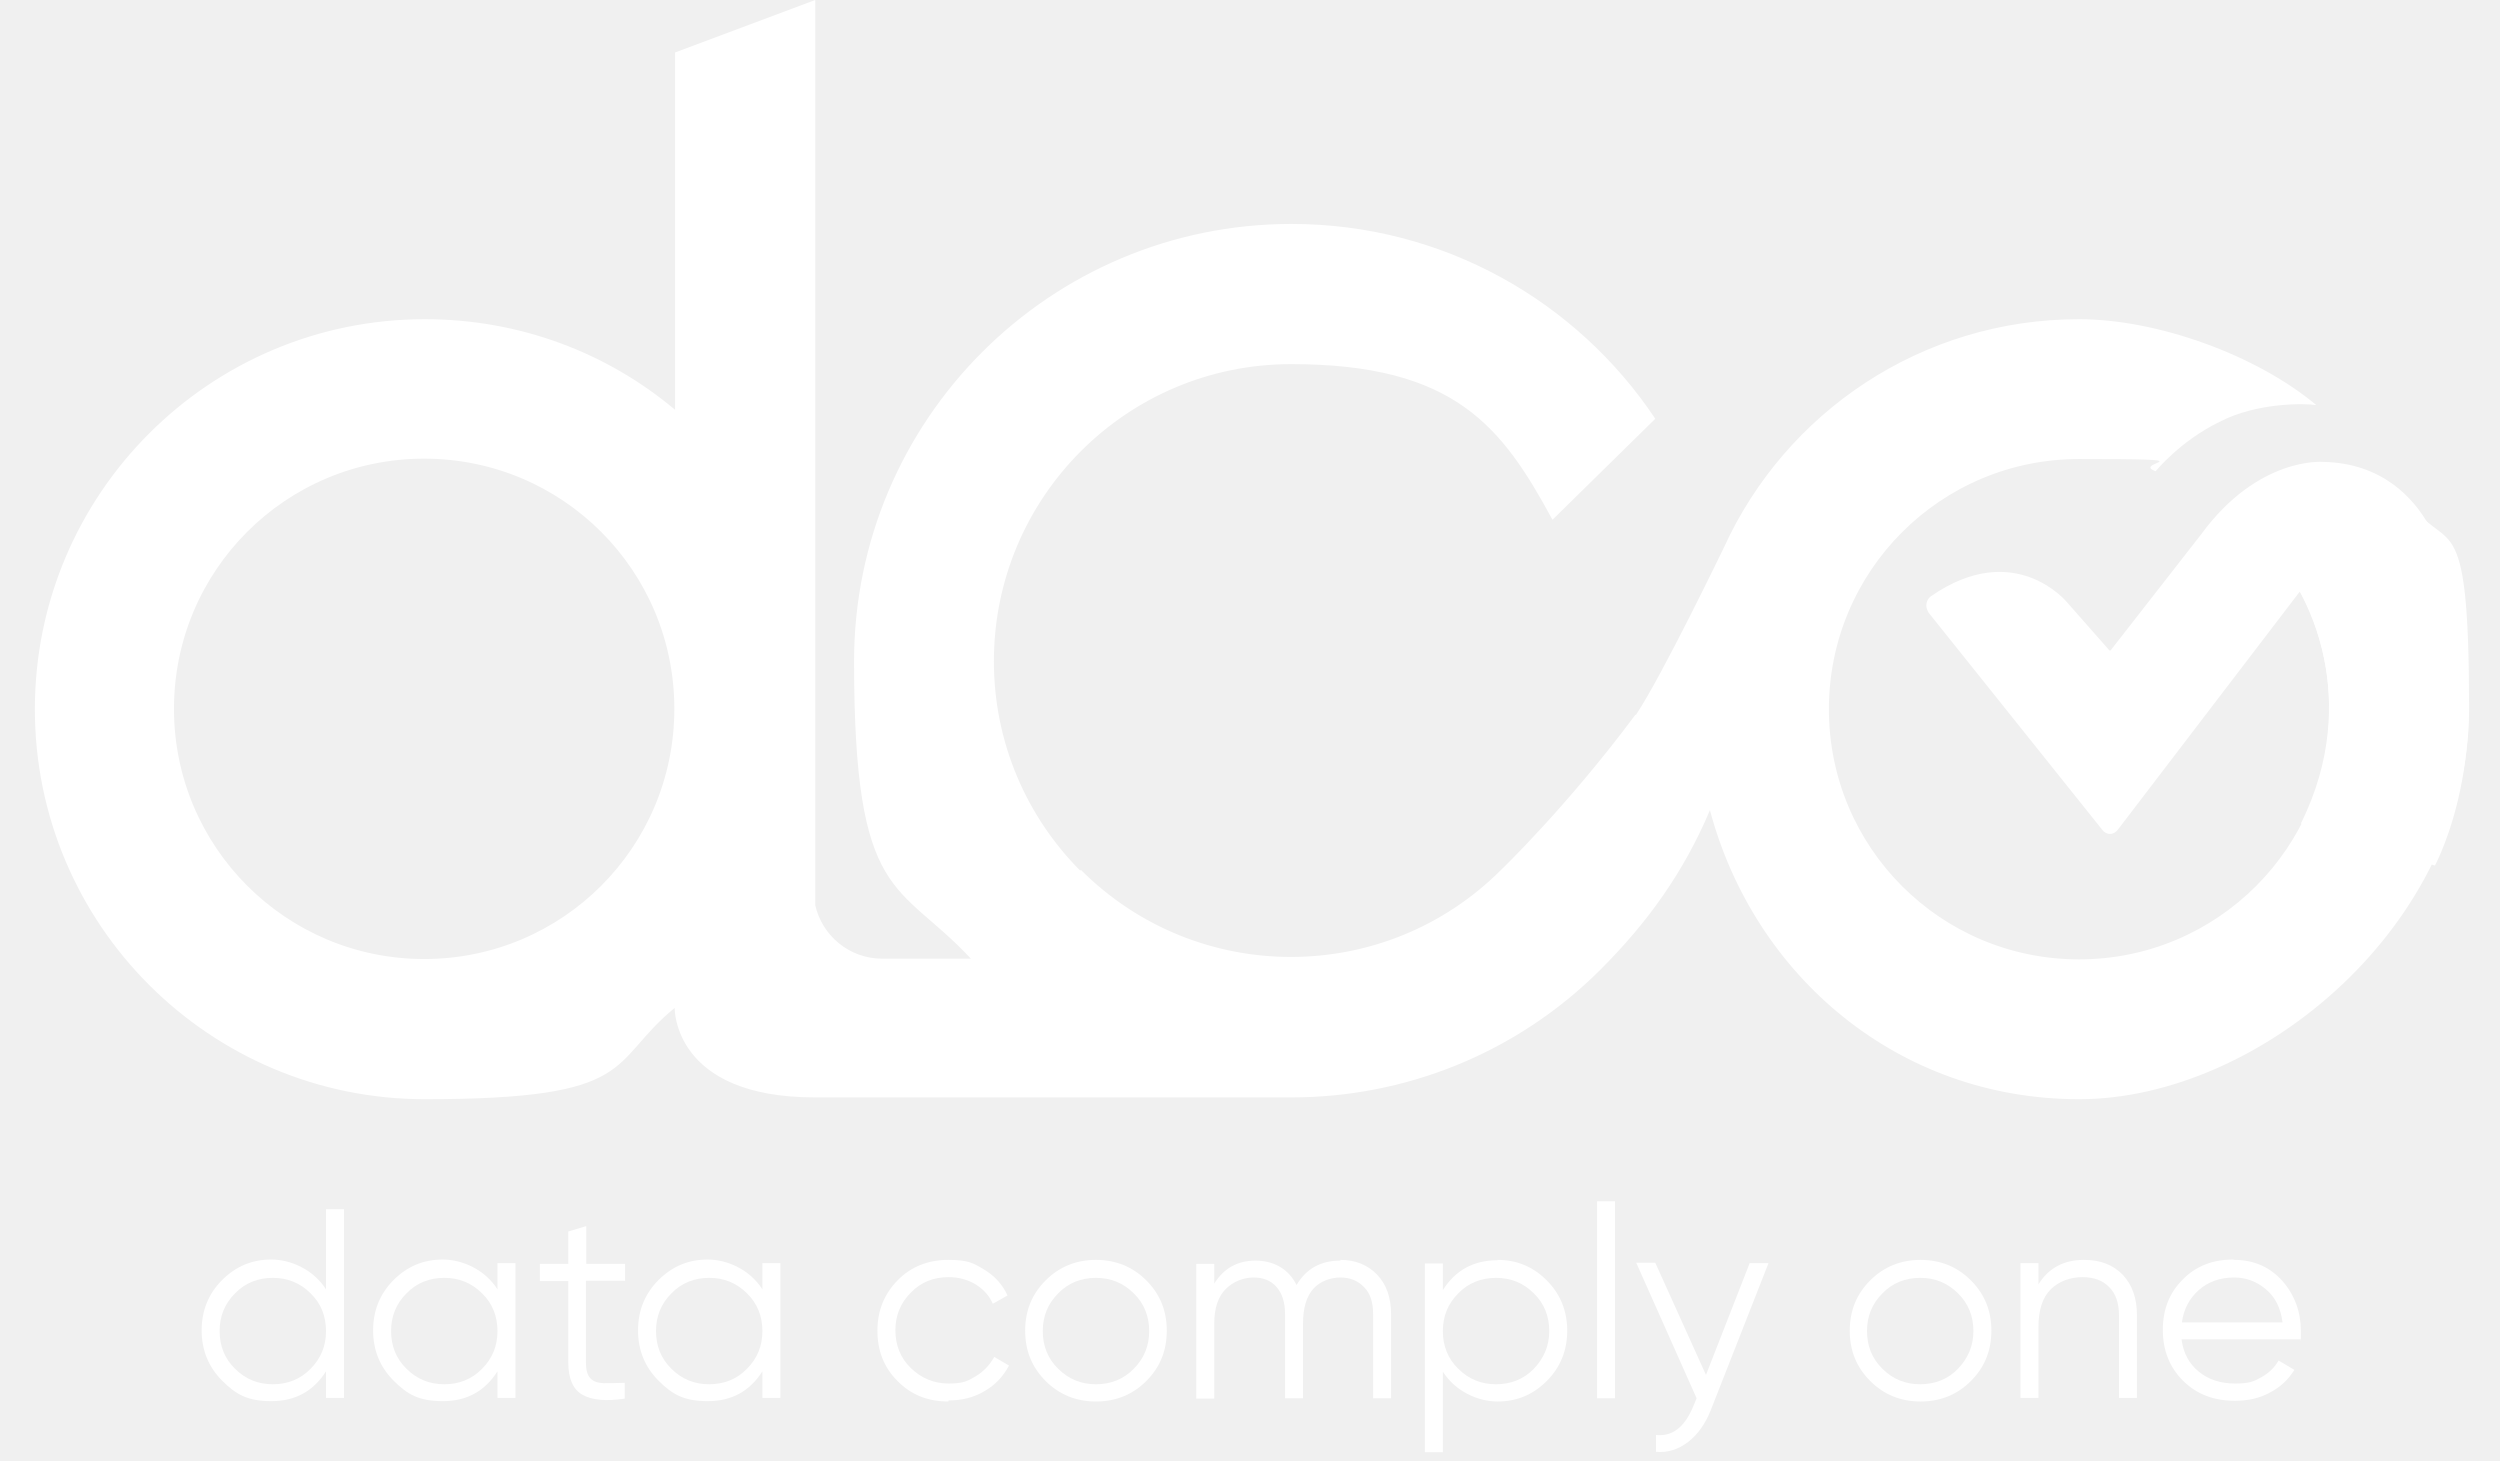
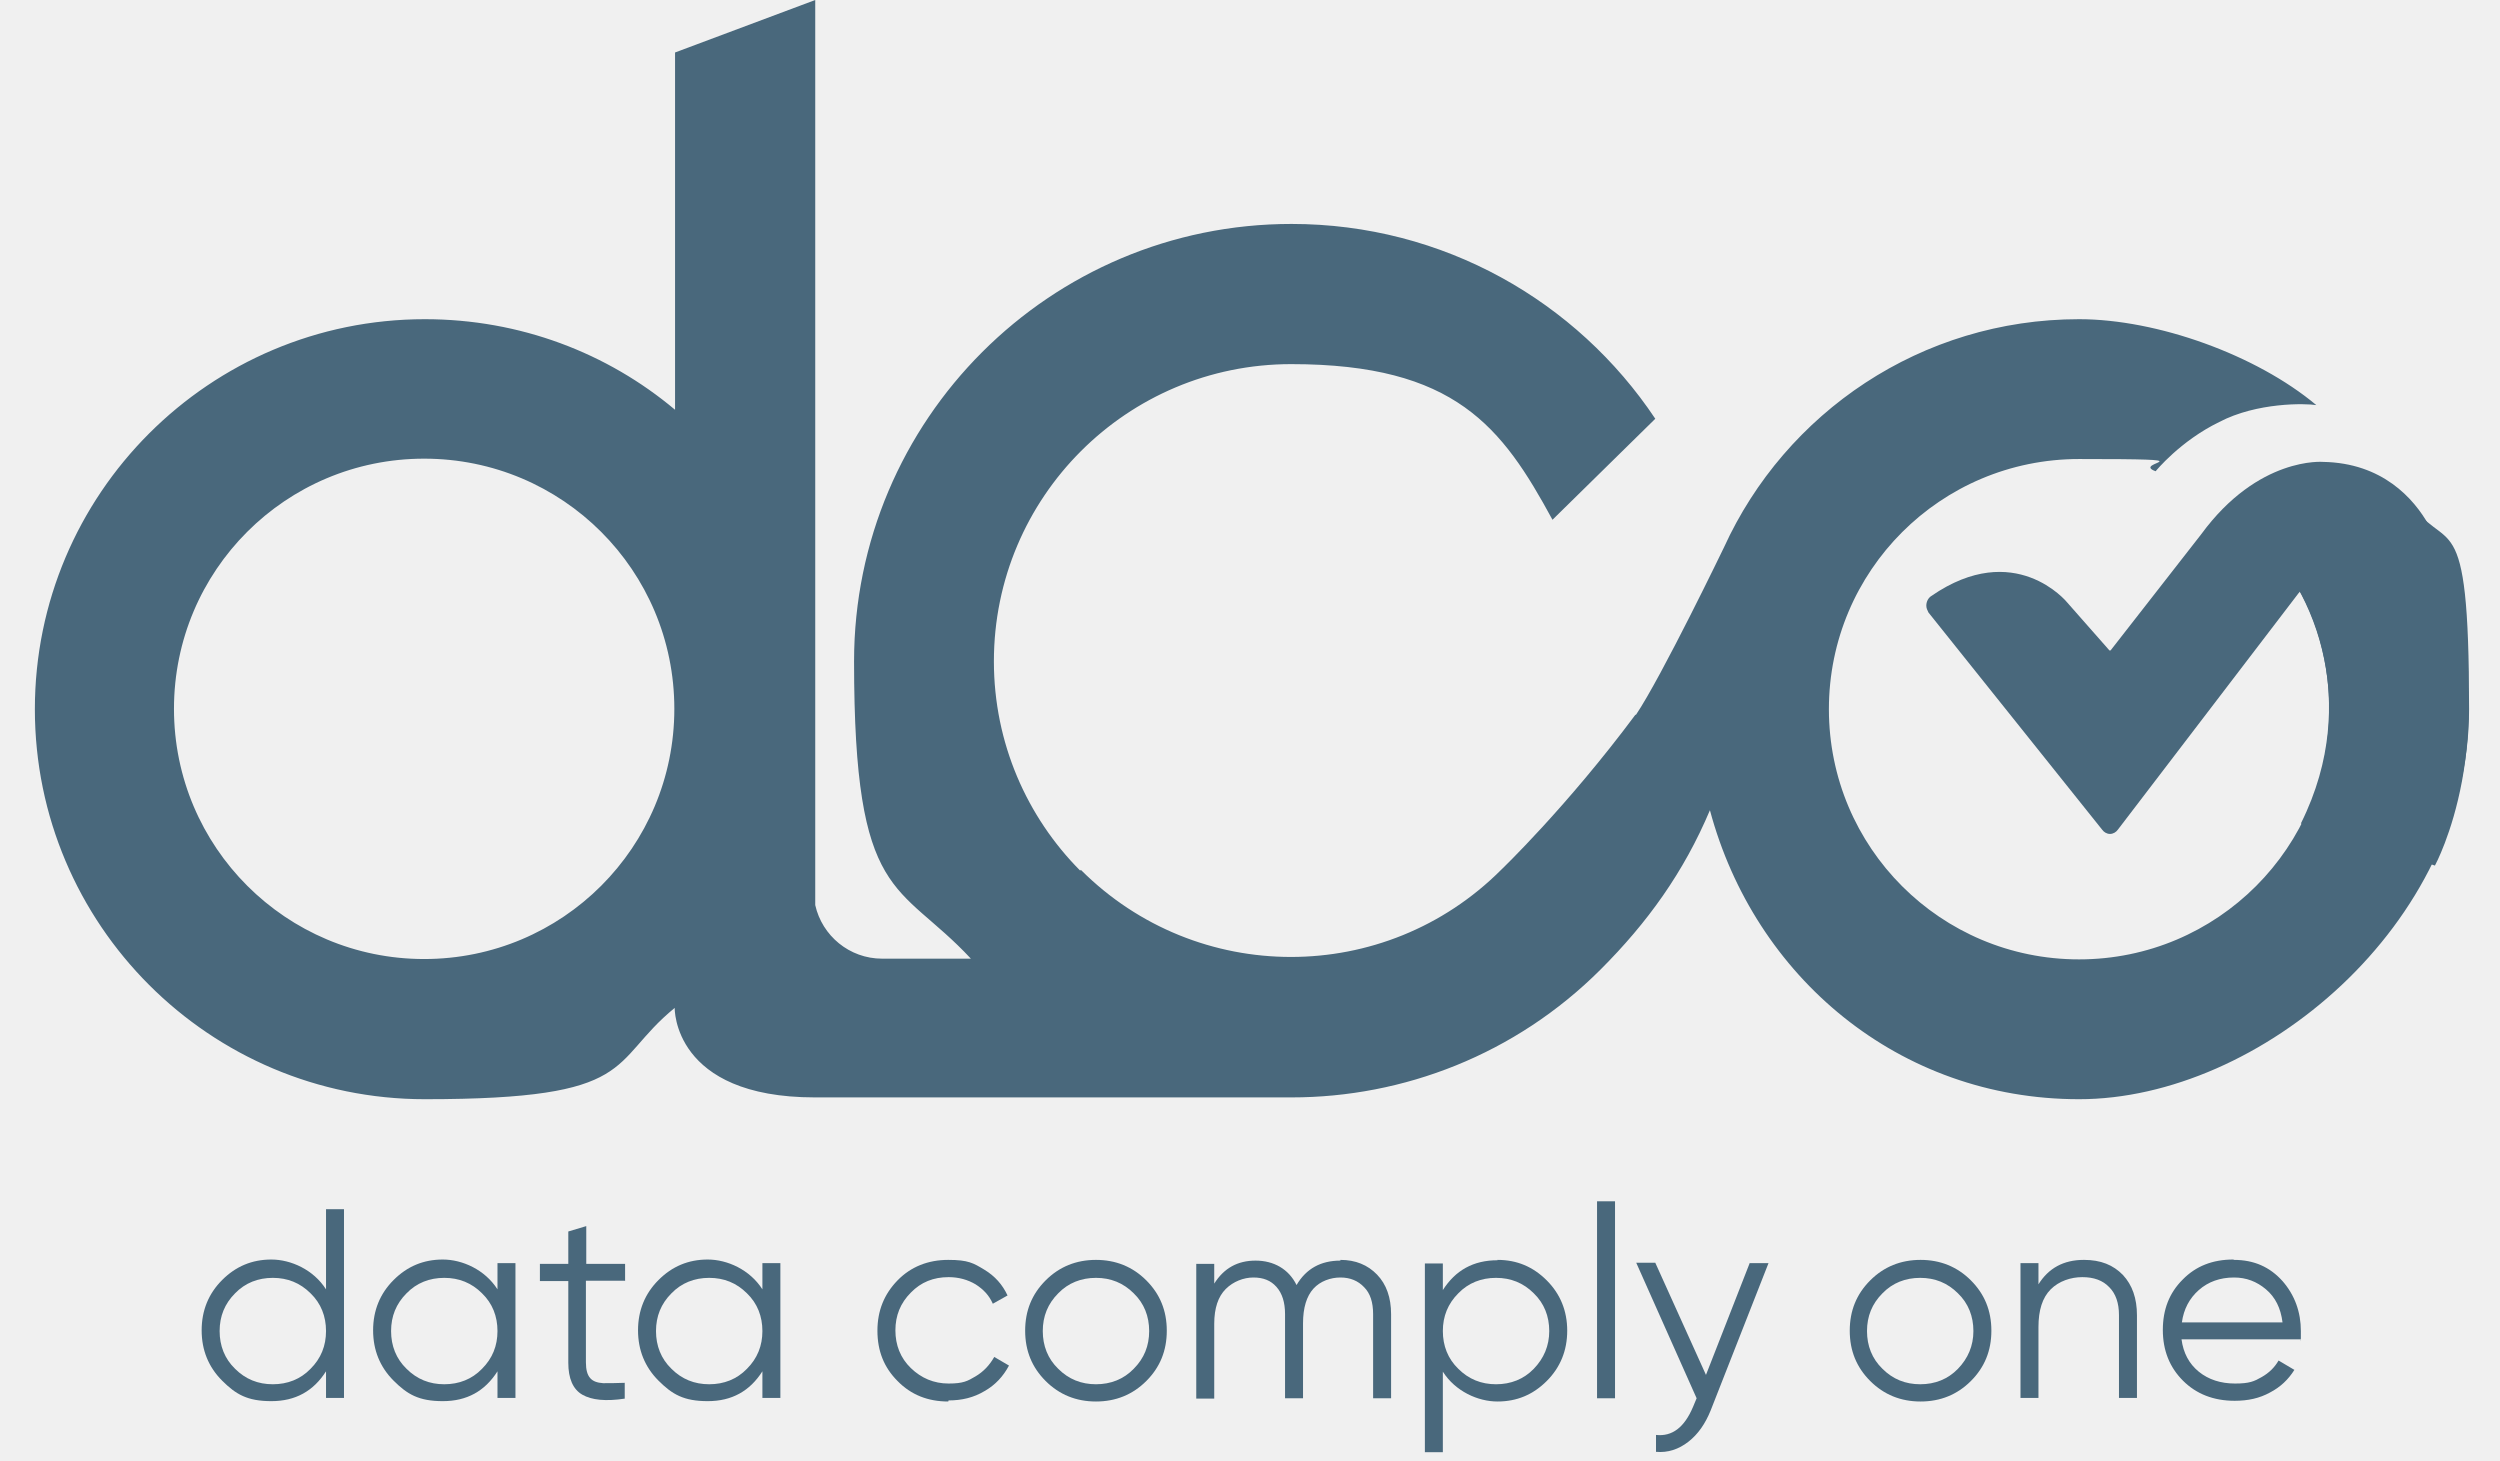
<svg xmlns="http://www.w3.org/2000/svg" id="Calque_1" version="1.1" viewBox="0 0 695.5 406.2">
  <defs>
    <style>
      .st0 {
-         fill: #fff;
+         fill: #49687C;
      }
    </style>
  </defs>
  <g>
    <path class="st0" d="M455,198.8c-19.2,25.8-37.4,43.2-37.4,43.2-32.3,32.3-84.6,32.3-116.9,0l-.2.2c-14.8-14.9-24-35.5-24-58.2,0-45.7,37-82.7,82.7-82.7s58.7,17.5,72.7,43.3l28.6-28.1c-21.8-32.7-59-54.2-101.2-54.2-67.2,0-121.7,54.5-121.7,121.7s12.3,61,32.5,82.7h-24.7c-9.1,0-16.7-6.4-18.6-14.9V0l-39,14.6v99.4c-18.8-15.8-43.1-25.2-69.6-25.2-59.9,0-108.5,48.6-108.5,108.5s48.6,108.5,108.5,108.5,50.8-10.1,69.5-25.4c0,0-.6,24.9,39,24.9h132.6c31.1,0,62.3-11.9,86-35.6,13-13,23.1-27,30.4-44.3,12.4,46.3,52.5,80.4,102.7,80.4s108.5-48.6,108.5-108.5-6.3-41.7-17.2-58.6l-35.2,17.5c8.5,11.5,13.5,25.8,13.5,41.1,0,38.4-31.1,69.6-69.6,69.6s-69.6-31.1-69.6-69.6,31.1-69.6,69.6-69.6,14,.8,21.3,3.4c0,0,6.8-8.4,17.7-13.7,10.5-5.5,24-5.2,27-4.7-16.7-14-44.3-23.9-66-23.9-43.9,0-81.7,26-98.8,63.5,0,0-17.3,35.9-24.5,46.6ZM118,266.8c-38.4,0-69.6-31.1-69.6-69.6s31.1-69.6,69.6-69.6,69.6,31.1,69.6,69.6-31.1,69.6-69.6,69.6Z" />
    <g>
      <path class="st0" d="M639.8,164.5s18.1,28.9.3,64.6l37.3,11.7s19.2-35.3,2.6-82.1l-8.8-10.3-14.5-3.8-16.9,19.8Z" />
      <path class="st0" d="M658.6,152.1c-10.6,2.5-19.2,13-19.2,13s0,0,0,0l-50.2,65.7h0c-.5.7-1.3,1.2-2.2,1.2s-1.7-.5-2.2-1.2h0l-48.3-60.4h0c-.3-.6-.6-1.2-.6-1.9,0-1.2.6-2.2,1.4-2.7h0c23.2-16,37.7,1.7,37.7,1.7l11.8,13.4c.1.1.3.1.4,0l25.2-32.3c15.9-21.7,33.9-20.1,33.9-20.1,16.4.3,25.2,10.1,29.4,17.6,3.2,6,5.1,14,6.1,18.5,0,0-4.8-15.3-23.2-12.4Z" />
    </g>
  </g>
  <g>
    <path class="st0" d="M90.7,336.4h5v52.5h-5v-7.4c-3.5,5.5-8.5,8.3-15.2,8.3s-9.9-1.9-13.7-5.7c-3.8-3.8-5.7-8.5-5.7-14s1.9-10.2,5.7-14c3.8-3.8,8.3-5.7,13.7-5.7s11.7,2.8,15.2,8.3v-22.4ZM65.4,380.8c2.9,2.9,6.4,4.3,10.5,4.3s7.7-1.4,10.5-4.3c2.9-2.9,4.3-6.4,4.3-10.5s-1.4-7.7-4.3-10.5c-2.9-2.9-6.4-4.3-10.5-4.3s-7.7,1.4-10.5,4.3c-2.9,2.9-4.3,6.4-4.3,10.5s1.4,7.7,4.3,10.5Z" />
    <path class="st0" d="M138.4,351.4h5v37.5h-5v-7.4c-3.5,5.5-8.5,8.3-15.2,8.3s-9.9-1.9-13.7-5.7c-3.8-3.8-5.7-8.5-5.7-14s1.9-10.2,5.7-14c3.8-3.8,8.3-5.7,13.7-5.7s11.7,2.8,15.2,8.3v-7.4ZM113.1,380.8c2.9,2.9,6.4,4.3,10.5,4.3s7.7-1.4,10.5-4.3c2.9-2.9,4.3-6.4,4.3-10.5s-1.4-7.7-4.3-10.5c-2.9-2.9-6.4-4.3-10.5-4.3s-7.7,1.4-10.5,4.3c-2.9,2.9-4.3,6.4-4.3,10.5s1.4,7.7,4.3,10.5Z" />
    <path class="st0" d="M173.8,356.3h-10.8v22.7c0,2.1.4,3.5,1.2,4.4.8.9,2,1.3,3.6,1.4,1.6,0,3.6,0,6-.1v4.4c-5.3.8-9.2.4-11.8-1.1s-3.9-4.5-3.9-8.9v-22.7h-7.9v-4.8h7.9v-9l5-1.5v10.5h10.8v4.8Z" />
    <path class="st0" d="M212.1,351.4h5v37.5h-5v-7.4c-3.5,5.5-8.5,8.3-15.2,8.3s-9.9-1.9-13.7-5.7c-3.8-3.8-5.7-8.5-5.7-14s1.9-10.2,5.7-14c3.8-3.8,8.3-5.7,13.7-5.7s11.7,2.8,15.2,8.3v-7.4ZM186.8,380.8c2.9,2.9,6.4,4.3,10.5,4.3s7.7-1.4,10.5-4.3c2.9-2.9,4.3-6.4,4.3-10.5s-1.4-7.7-4.3-10.5c-2.9-2.9-6.4-4.3-10.5-4.3s-7.7,1.4-10.5,4.3c-2.9,2.9-4.3,6.4-4.3,10.5s1.4,7.7,4.3,10.5Z" />
    <path class="st0" d="M263.8,389.9c-5.7,0-10.4-1.9-14.1-5.7-3.8-3.8-5.6-8.4-5.6-14s1.9-10.2,5.6-14,8.5-5.7,14.1-5.7,7,.9,10,2.7c3,1.8,5.1,4.2,6.5,7.2l-4.1,2.3c-1-2.3-2.6-4-4.8-5.4-2.2-1.3-4.7-2-7.5-2-4.2,0-7.7,1.4-10.5,4.3-2.9,2.9-4.3,6.4-4.3,10.5s1.4,7.7,4.3,10.5,6.4,4.3,10.5,4.3,5.3-.7,7.5-2c2.2-1.3,3.9-3.1,5.2-5.4l4.1,2.4c-1.6,3-3.8,5.4-6.8,7.1-3,1.8-6.3,2.6-10,2.6Z" />
    <path class="st0" d="M318.9,384.2c-3.8,3.8-8.5,5.7-14,5.7s-10.2-1.9-14-5.7c-3.8-3.8-5.7-8.4-5.7-14s1.9-10.2,5.7-14c3.8-3.8,8.5-5.7,14-5.7s10.2,1.9,14,5.7c3.8,3.8,5.7,8.4,5.7,14s-1.9,10.2-5.7,14ZM294.4,380.8c2.9,2.9,6.4,4.3,10.5,4.3s7.7-1.4,10.5-4.3c2.9-2.9,4.3-6.4,4.3-10.5s-1.4-7.7-4.3-10.5c-2.9-2.9-6.4-4.3-10.5-4.3s-7.7,1.4-10.5,4.3c-2.9,2.9-4.3,6.4-4.3,10.5s1.4,7.7,4.3,10.5Z" />
    <path class="st0" d="M372.9,350.5c4.2,0,7.6,1.4,10.2,4.1,2.6,2.7,3.9,6.4,3.9,11v23.4h-5v-23.4c0-3.3-.8-5.8-2.5-7.5-1.7-1.8-3.9-2.7-6.6-2.7s-5.6,1-7.5,3.1c-1.9,2.1-2.9,5.3-2.9,9.7v20.8h-5v-23.4c0-3.3-.8-5.8-2.4-7.6-1.6-1.8-3.7-2.6-6.4-2.6s-5.6,1.1-7.7,3.2-3.2,5.3-3.2,9.7v20.8h-5v-37.5h5v5.5c2.7-4.3,6.5-6.4,11.5-6.4s9.2,2.3,11.4,6.8c2.7-4.6,6.8-6.8,12.2-6.8Z" />
    <path class="st0" d="M416.6,350.5c5.4,0,9.9,1.9,13.7,5.7,3.8,3.8,5.7,8.5,5.7,14s-1.9,10.2-5.7,14c-3.8,3.8-8.3,5.7-13.7,5.7s-11.7-2.8-15.2-8.3v22.4h-5v-52.5h5v7.4c3.5-5.5,8.5-8.3,15.2-8.3ZM405.7,380.8c2.9,2.9,6.4,4.3,10.5,4.3s7.7-1.4,10.5-4.3,4.3-6.4,4.3-10.5-1.4-7.7-4.3-10.5c-2.9-2.9-6.4-4.3-10.5-4.3s-7.7,1.4-10.5,4.3c-2.9,2.9-4.3,6.4-4.3,10.5s1.4,7.7,4.3,10.5Z" />
    <path class="st0" d="M444.3,389v-54.8h5v54.8h-5Z" />
    <path class="st0" d="M486.7,351.4h5.3l-16.1,41c-1.5,3.7-3.5,6.6-6.2,8.7-2.7,2.1-5.7,3.1-9,2.8v-4.7c4.5.5,7.9-2.1,10.3-7.8l1-2.4-16.8-37.7h5.3l14.1,31.2,12.2-31.2Z" />
    <path class="st0" d="M548.3,384.2c-3.8,3.8-8.5,5.7-14,5.7s-10.2-1.9-14-5.7c-3.8-3.8-5.7-8.4-5.7-14s1.9-10.2,5.7-14c3.8-3.8,8.5-5.7,14-5.7s10.2,1.9,14,5.7,5.7,8.4,5.7,14-1.9,10.2-5.7,14ZM523.7,380.8c2.9,2.9,6.4,4.3,10.5,4.3s7.7-1.4,10.5-4.3,4.3-6.4,4.3-10.5-1.4-7.7-4.3-10.5c-2.9-2.9-6.4-4.3-10.5-4.3s-7.7,1.4-10.5,4.3c-2.9,2.9-4.3,6.4-4.3,10.5s1.4,7.7,4.3,10.5Z" />
    <path class="st0" d="M579.8,350.5c4.6,0,8.1,1.4,10.8,4.2,2.6,2.8,3.9,6.5,3.9,11.2v23h-5v-23c0-3.4-.9-6-2.7-7.8-1.8-1.9-4.3-2.8-7.5-2.8s-6.5,1.1-8.8,3.4c-2.3,2.3-3.4,5.8-3.4,10.5v19.7h-5v-37.5h5v5.9c2.8-4.5,7-6.8,12.6-6.8Z" />
    <path class="st0" d="M621.5,350.5c5.6,0,10,2,13.5,5.9,3.4,3.9,5.1,8.6,5.1,13.9s0,1.3-.2,2.3h-33c.5,3.8,2.1,6.8,4.8,9,2.7,2.2,6.1,3.3,10.1,3.3s5.3-.6,7.4-1.8c2.1-1.2,3.6-2.7,4.7-4.6l4.4,2.6c-1.7,2.7-3.9,4.8-6.8,6.3-2.9,1.6-6.1,2.3-9.8,2.3-5.9,0-10.7-1.9-14.4-5.6-3.7-3.7-5.6-8.4-5.6-14.1s1.8-10.3,5.5-14c3.7-3.8,8.4-5.6,14.1-5.6ZM621.5,355.4c-3.9,0-7.2,1.2-9.8,3.5-2.6,2.3-4.2,5.3-4.7,9h28c-.5-4-2-7-4.6-9.2-2.6-2.2-5.5-3.3-8.9-3.3Z" />
  </g>
</svg>
